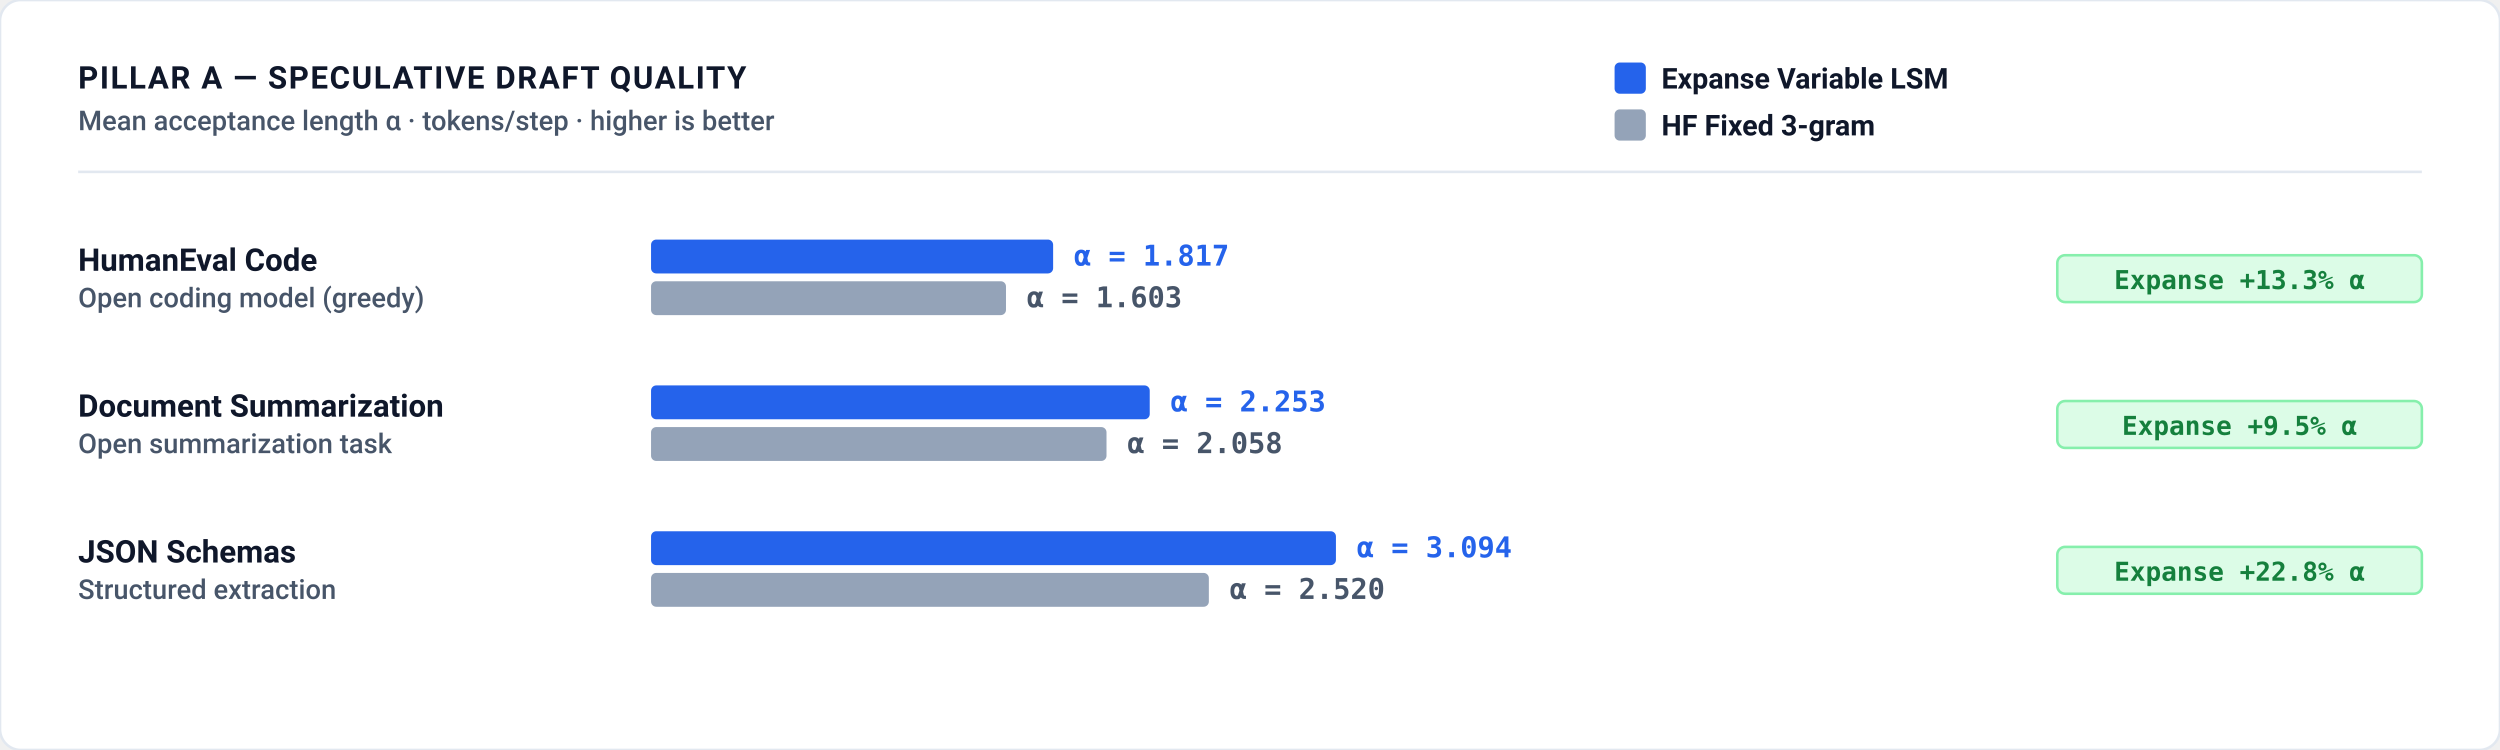
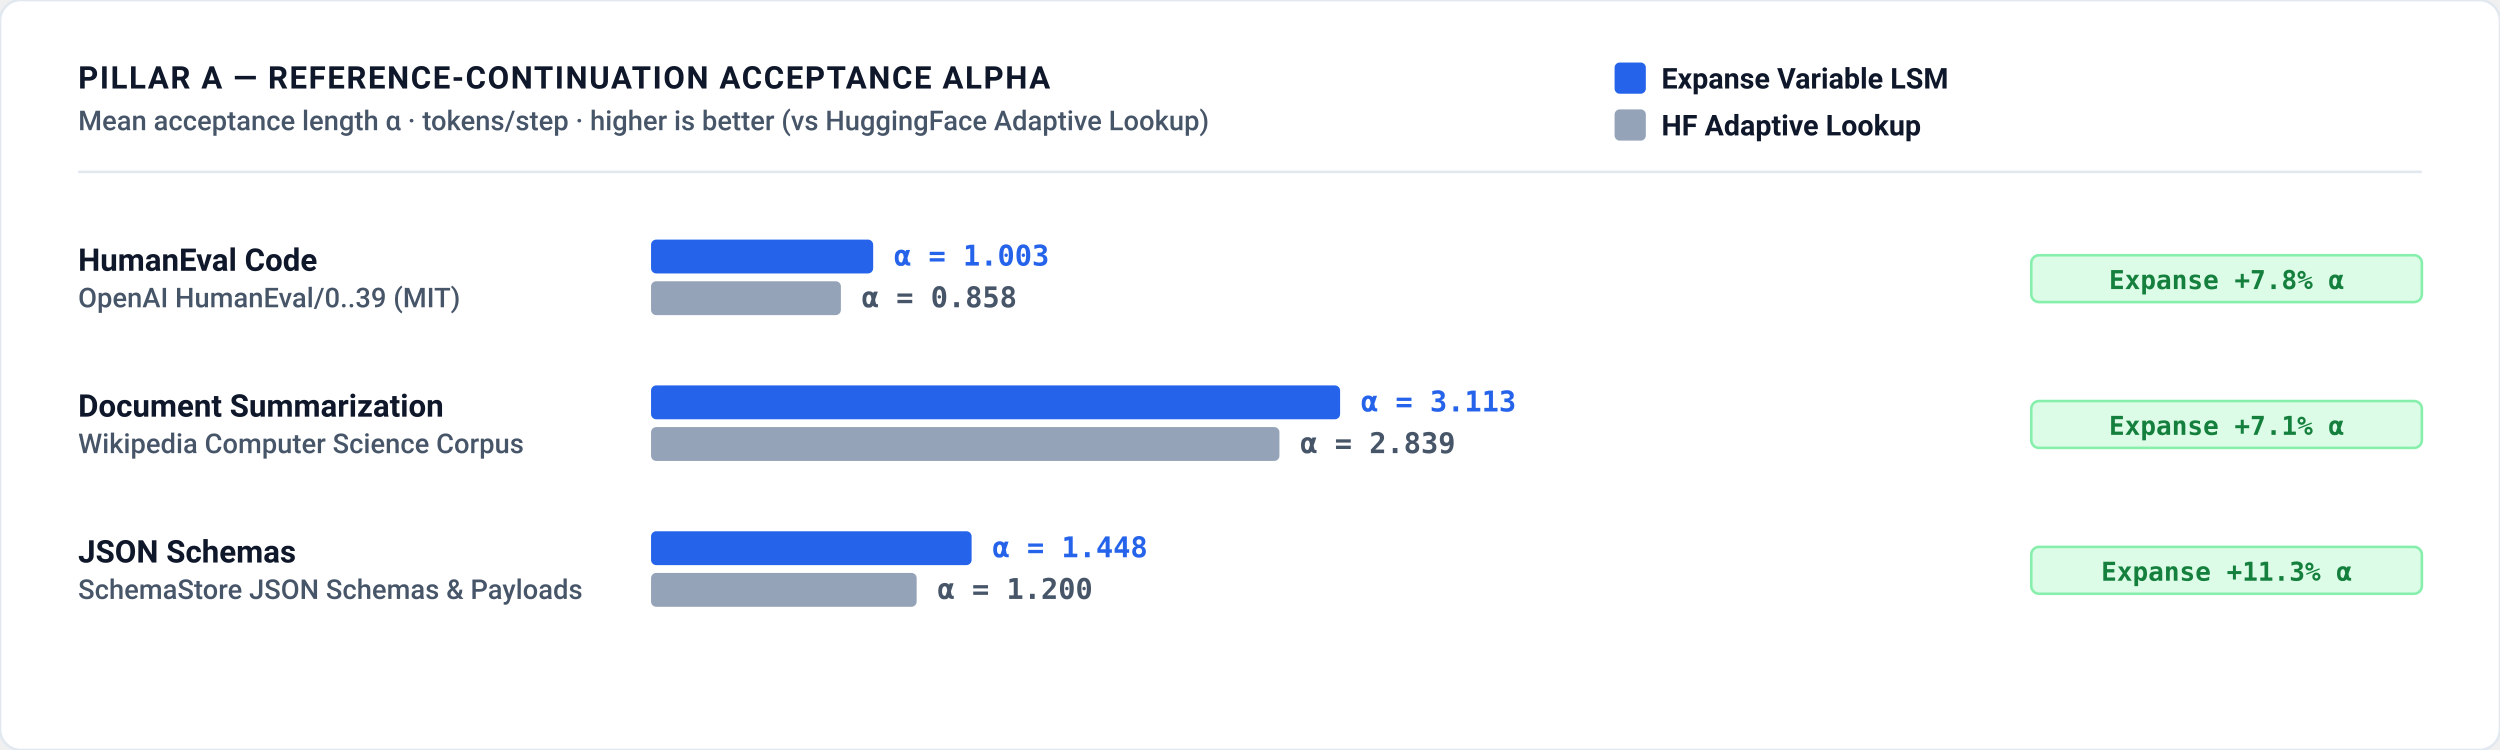
<svg xmlns="http://www.w3.org/2000/svg" role="img" viewBox="0 0 960 288" width="100%" height="100%">
  <defs>
    <style>
      .bg { fill: #ffffff; }
      .border { stroke: #e2e8f0; stroke-width: 1px; fill: none; }
      .grid { stroke: #f1f5f9; stroke-width: 1px; stroke-dasharray: 2,3; }
      .axis { stroke: #cbd5e1; stroke-width: 1.5px; }
      .divider { stroke: #e2e8f0; stroke-width: 1px; }

      .t-title { font-family: -apple-system, BlinkMacSystemFont, "Segoe UI", Roboto, Helvetica, Arial, sans-serif; font-size: 12px; font-weight: 700; letter-spacing: 0.6px; fill: #0f172a; text-transform: uppercase; }
      .t-sub { font-family: -apple-system, BlinkMacSystemFont, "Segoe UI", Roboto, Helvetica, Arial, sans-serif; font-size: 10.5px; font-weight: 500; fill: #475569; }
      .t-unit { font-family: ui-monospace, SFMono-Regular, Menlo, Monaco, Consolas, monospace; font-size: 10px; font-weight: 600; fill: #475569; }
      .t-axis-label { font-family: ui-monospace, SFMono-Regular, Menlo, Monaco, Consolas, monospace; font-size: 10px; font-weight: 500; fill: #64748b; }
      .t-bar-label { font-family: -apple-system, BlinkMacSystemFont, "Segoe UI", Roboto, Helvetica, Arial, sans-serif; font-size: 12px; font-weight: 700; fill: #0f172a; }
      .t-legend { font-family: -apple-system, BlinkMacSystemFont, "Segoe UI", Roboto, Helvetica, Arial, sans-serif; font-size: 11px; font-weight: 600; fill: #0f172a; }

      .t-val-accent { font-family: ui-monospace, SFMono-Regular, Menlo, Monaco, Consolas, monospace; font-size: 11px; font-weight: 700; fill: #15803d; }
      .t-val-blue { font-family: ui-monospace, SFMono-Regular, Menlo, Monaco, Consolas, monospace; font-size: 11px; font-weight: 600; fill: #2563eb; }
      .t-val-gray { font-family: ui-monospace, SFMono-Regular, Menlo, Monaco, Consolas, monospace; font-size: 11px; font-weight: 600; fill: #475569; }
      .t-note { font-family: -apple-system, BlinkMacSystemFont, "Segoe UI", Roboto, Helvetica, Arial, sans-serif; font-size: 9.5px; font-weight: 500; fill: #64748b; }

      .b-expanse { fill: #2563eb; }
      .b-baseline { fill: #94a3b8; }
      .b-highlight { fill: #10b981; }

      .badge-win { fill: #dcfce7; stroke: #86efac; stroke-width: 1px; }
      .badge-win-text { font-family: ui-monospace, SFMono-Regular, Menlo, Monaco, Consolas, monospace; font-size: 10px; font-weight: 700; fill: #15803d; text-anchor: middle; }
      .badge-loss { fill: #fef3c7; stroke: #fcd34d; stroke-width: 1px; }
      .badge-loss-text { font-family: ui-monospace, SFMono-Regular, Menlo, Monaco, Consolas, monospace; font-size: 10px; font-weight: 700; fill: #b45309; text-anchor: middle; }

      @media (prefers-color-scheme: dark) {
        .bg { fill: #0d1117; }
        .border { stroke: #30363d; }
        .grid { stroke: #21262d; }
        .axis { stroke: #484f58; }
        .divider { stroke: #21262d; }
        .t-title { fill: #f0f6fc; }
        .t-sub { fill: #94a3b8; }
        .t-unit { fill: #94a3b8; }
        .t-axis-label { fill: #94a3b8; }
        .t-bar-label { fill: #f8fafc; }
        .t-legend { fill: #f8fafc; }
        .t-val-accent { fill: #4ade80; }
        .t-val-blue { fill: #38bdf8; }
        .t-val-gray { fill: #cbd5e1; }
        .t-note { fill: #94a3b8; }
        .b-expanse { fill: #3b82f6; }
        .b-baseline { fill: #64748b; }
        .b-highlight { fill: #34d399; }
        .badge-win { fill: #064e3b; stroke: #059669; }
        .badge-win-text { fill: #6ee7b7; }
        .badge-loss { fill: #451a03; stroke: #d97706; }
        .badge-loss-text { fill: #fcd34d; }
      }

      :root[data-theme="dark"] .bg, [data-theme="dark"] .bg { fill: #0d1117; }
      :root[data-theme="dark"] .border, [data-theme="dark"] .border { stroke: #30363d; }
      :root[data-theme="dark"] .grid, [data-theme="dark"] .grid { stroke: #21262d; }
      :root[data-theme="dark"] .axis, [data-theme="dark"] .axis { stroke: #484f58; }
      :root[data-theme="dark"] .divider, [data-theme="dark"] .divider { stroke: #21262d; }
      :root[data-theme="dark"] .t-title, [data-theme="dark"] .t-title { fill: #f0f6fc; }
      :root[data-theme="dark"] .t-sub, [data-theme="dark"] .t-sub { fill: #94a3b8; }
      :root[data-theme="dark"] .t-unit, [data-theme="dark"] .t-unit { fill: #94a3b8; }
      :root[data-theme="dark"] .t-axis-label, [data-theme="dark"] .t-axis-label { fill: #94a3b8; }
      :root[data-theme="dark"] .t-bar-label, [data-theme="dark"] .t-bar-label { fill: #f8fafc; }
      :root[data-theme="dark"] .t-legend, [data-theme="dark"] .t-legend { fill: #f8fafc; }
      :root[data-theme="dark"] .t-val-accent, [data-theme="dark"] .t-val-accent { fill: #4ade80; }
      :root[data-theme="dark"] .t-val-blue, [data-theme="dark"] .t-val-blue { fill: #38bdf8; }
      :root[data-theme="dark"] .t-val-gray, [data-theme="dark"] .t-val-gray { fill: #cbd5e1; }
      :root[data-theme="dark"] .t-note, [data-theme="dark"] .t-note { fill: #94a3b8; }
      :root[data-theme="dark"] .b-expanse, [data-theme="dark"] .b-expanse { fill: #3b82f6; }
      :root[data-theme="dark"] .b-baseline, [data-theme="dark"] .b-baseline { fill: #64748b; }
      :root[data-theme="dark"] .b-highlight, [data-theme="dark"] .b-highlight { fill: #34d399; }
      :root[data-theme="dark"] .badge-win, [data-theme="dark"] .badge-win { fill: #064e3b; stroke: #059669; }
      :root[data-theme="dark"] .badge-win-text, [data-theme="dark"] .badge-win-text { fill: #6ee7b7; }
      :root[data-theme="dark"] .badge-loss, [data-theme="dark"] .badge-loss { fill: #451a03; stroke: #d97706; }
      :root[data-theme="dark"] .badge-loss-text, [data-theme="dark"] .badge-loss-text { fill: #fcd34d; }
    </style>
  </defs>
  <rect width="100%" height="100%" class="bg" rx="8" />
  <rect width="100%" height="100%" class="border" rx="8" />
-   <text x="30" y="34" class="t-title">PILLAR A — SPECULATIVE DRAFT QUALITY</text>
-   <text x="30" y="50" class="t-sub">Mean acceptance length α · tokens/step · higher is better</text>
+   <text x="30" y="34" class="t-title">PILLAR A — REFERENCE-CONTINUATION ACCEPTANCE ALPHA</text>
+   <text x="30" y="50" class="t-sub">Mean acceptance length α · tokens/step · higher is better (vs HuggingFace Adaptive Lookup)</text>
  <g transform="translate(620, 24)">
    <rect x="0" y="0" width="12" height="12" rx="2" class="b-expanse" />
    <text x="18" y="10" class="t-legend">Expanse Variable LSM</text>
    <rect x="0" y="18" width="12" height="12" rx="2" class="b-baseline" />
-     <text x="18" y="28" class="t-legend">HF Fixed 3-gram</text>
+     <text x="18" y="28" class="t-legend">HF Adaptive Lookup</text>
  </g>
  <line x1="30" y1="66" x2="930" y2="66" class="divider" />
  <text x="30" y="104" class="t-bar-label">HumanEval Code</text>
-   <text x="30" y="118" class="t-sub">Open coding model (greedy)</text>
-   <rect x="250" y="92" width="154.4" height="13" rx="2" class="b-expanse" />
-   <text x="412.4" y="102" class="t-val-blue">α = 1.817</text>
-   <rect x="250" y="108" width="136.3" height="13" rx="2" class="b-baseline" />
-   <text x="394.3" y="118" class="t-val-gray">α = 1.603</text>
-   <rect x="790" y="98" width="140" height="18" rx="3" class="badge-win" />
-   <text x="860" y="111" class="badge-win-text">Expanse +13.3% α</text>
+   <text x="30" y="118" class="t-sub">OpenAI HumanEval/0..39 (MIT)</text>
+   <rect x="250" y="92" width="85.3" height="13" rx="2" class="b-expanse" />
+   <text x="343.3" y="102" class="t-val-blue">α = 1.003</text>
+   <rect x="250" y="108" width="72.9" height="13" rx="2" class="b-baseline" />
+   <text x="330.9" y="118" class="t-val-gray">α = 0.858</text>
+   <rect x="780" y="98" width="150" height="18" rx="3" class="badge-win" />
+   <text x="855" y="111" class="badge-win-text">Expanse +7.8% α</text>
  <text x="30" y="160" class="t-bar-label">Document Summarization</text>
-   <text x="30" y="174" class="t-sub">Open summarization task</text>
-   <rect x="250" y="148" width="191.5" height="13" rx="2" class="b-expanse" />
-   <text x="449.5" y="158" class="t-val-blue">α = 2.253</text>
-   <rect x="250" y="164" width="174.9" height="13" rx="2" class="b-baseline" />
-   <text x="432.9" y="174" class="t-val-gray">α = 2.058</text>
-   <rect x="790" y="154" width="140" height="18" rx="3" class="badge-win" />
-   <text x="860" y="167" class="badge-win-text">Expanse +9.5% α</text>
+   <text x="30" y="174" class="t-sub">Wikipedia Computer Science Corpus</text>
+   <rect x="250" y="148" width="264.6" height="13" rx="2" class="b-expanse" />
+   <text x="522.6" y="158" class="t-val-blue">α = 3.113</text>
+   <rect x="250" y="164" width="241.3" height="13" rx="2" class="b-baseline" />
+   <text x="499.3" y="174" class="t-val-gray">α = 2.839</text>
+   <rect x="780" y="154" width="150" height="18" rx="3" class="badge-win" />
+   <text x="855" y="167" class="badge-win-text">Expanse +7.1% α</text>
  <text x="30" y="216" class="t-bar-label">JSON Schemas</text>
-   <text x="30" y="230" class="t-sub">Structured extraction</text>
-   <rect x="250" y="204" width="263.0" height="13" rx="2" class="b-expanse" />
-   <text x="521.0" y="214" class="t-val-blue">α = 3.094</text>
-   <rect x="250" y="220" width="214.2" height="13" rx="2" class="b-baseline" />
-   <text x="472.2" y="230" class="t-val-gray">α = 2.520</text>
-   <rect x="790" y="210" width="140" height="18" rx="3" class="badge-win" />
-   <text x="860" y="223" class="badge-win-text">Expanse +22.8% α</text>
+   <text x="30" y="230" class="t-sub">SchemaStore JSON Schemas &amp; Payloads</text>
+   <rect x="250" y="204" width="123.1" height="13" rx="2" class="b-expanse" />
+   <text x="381.1" y="214" class="t-val-blue">α = 1.448</text>
+   <rect x="250" y="220" width="102.0" height="13" rx="2" class="b-baseline" />
+   <text x="360.0" y="230" class="t-val-gray">α = 1.200</text>
+   <rect x="780" y="210" width="150" height="18" rx="3" class="badge-win" />
+   <text x="855" y="223" class="badge-win-text">Expanse +11.3% α</text>
</svg>
